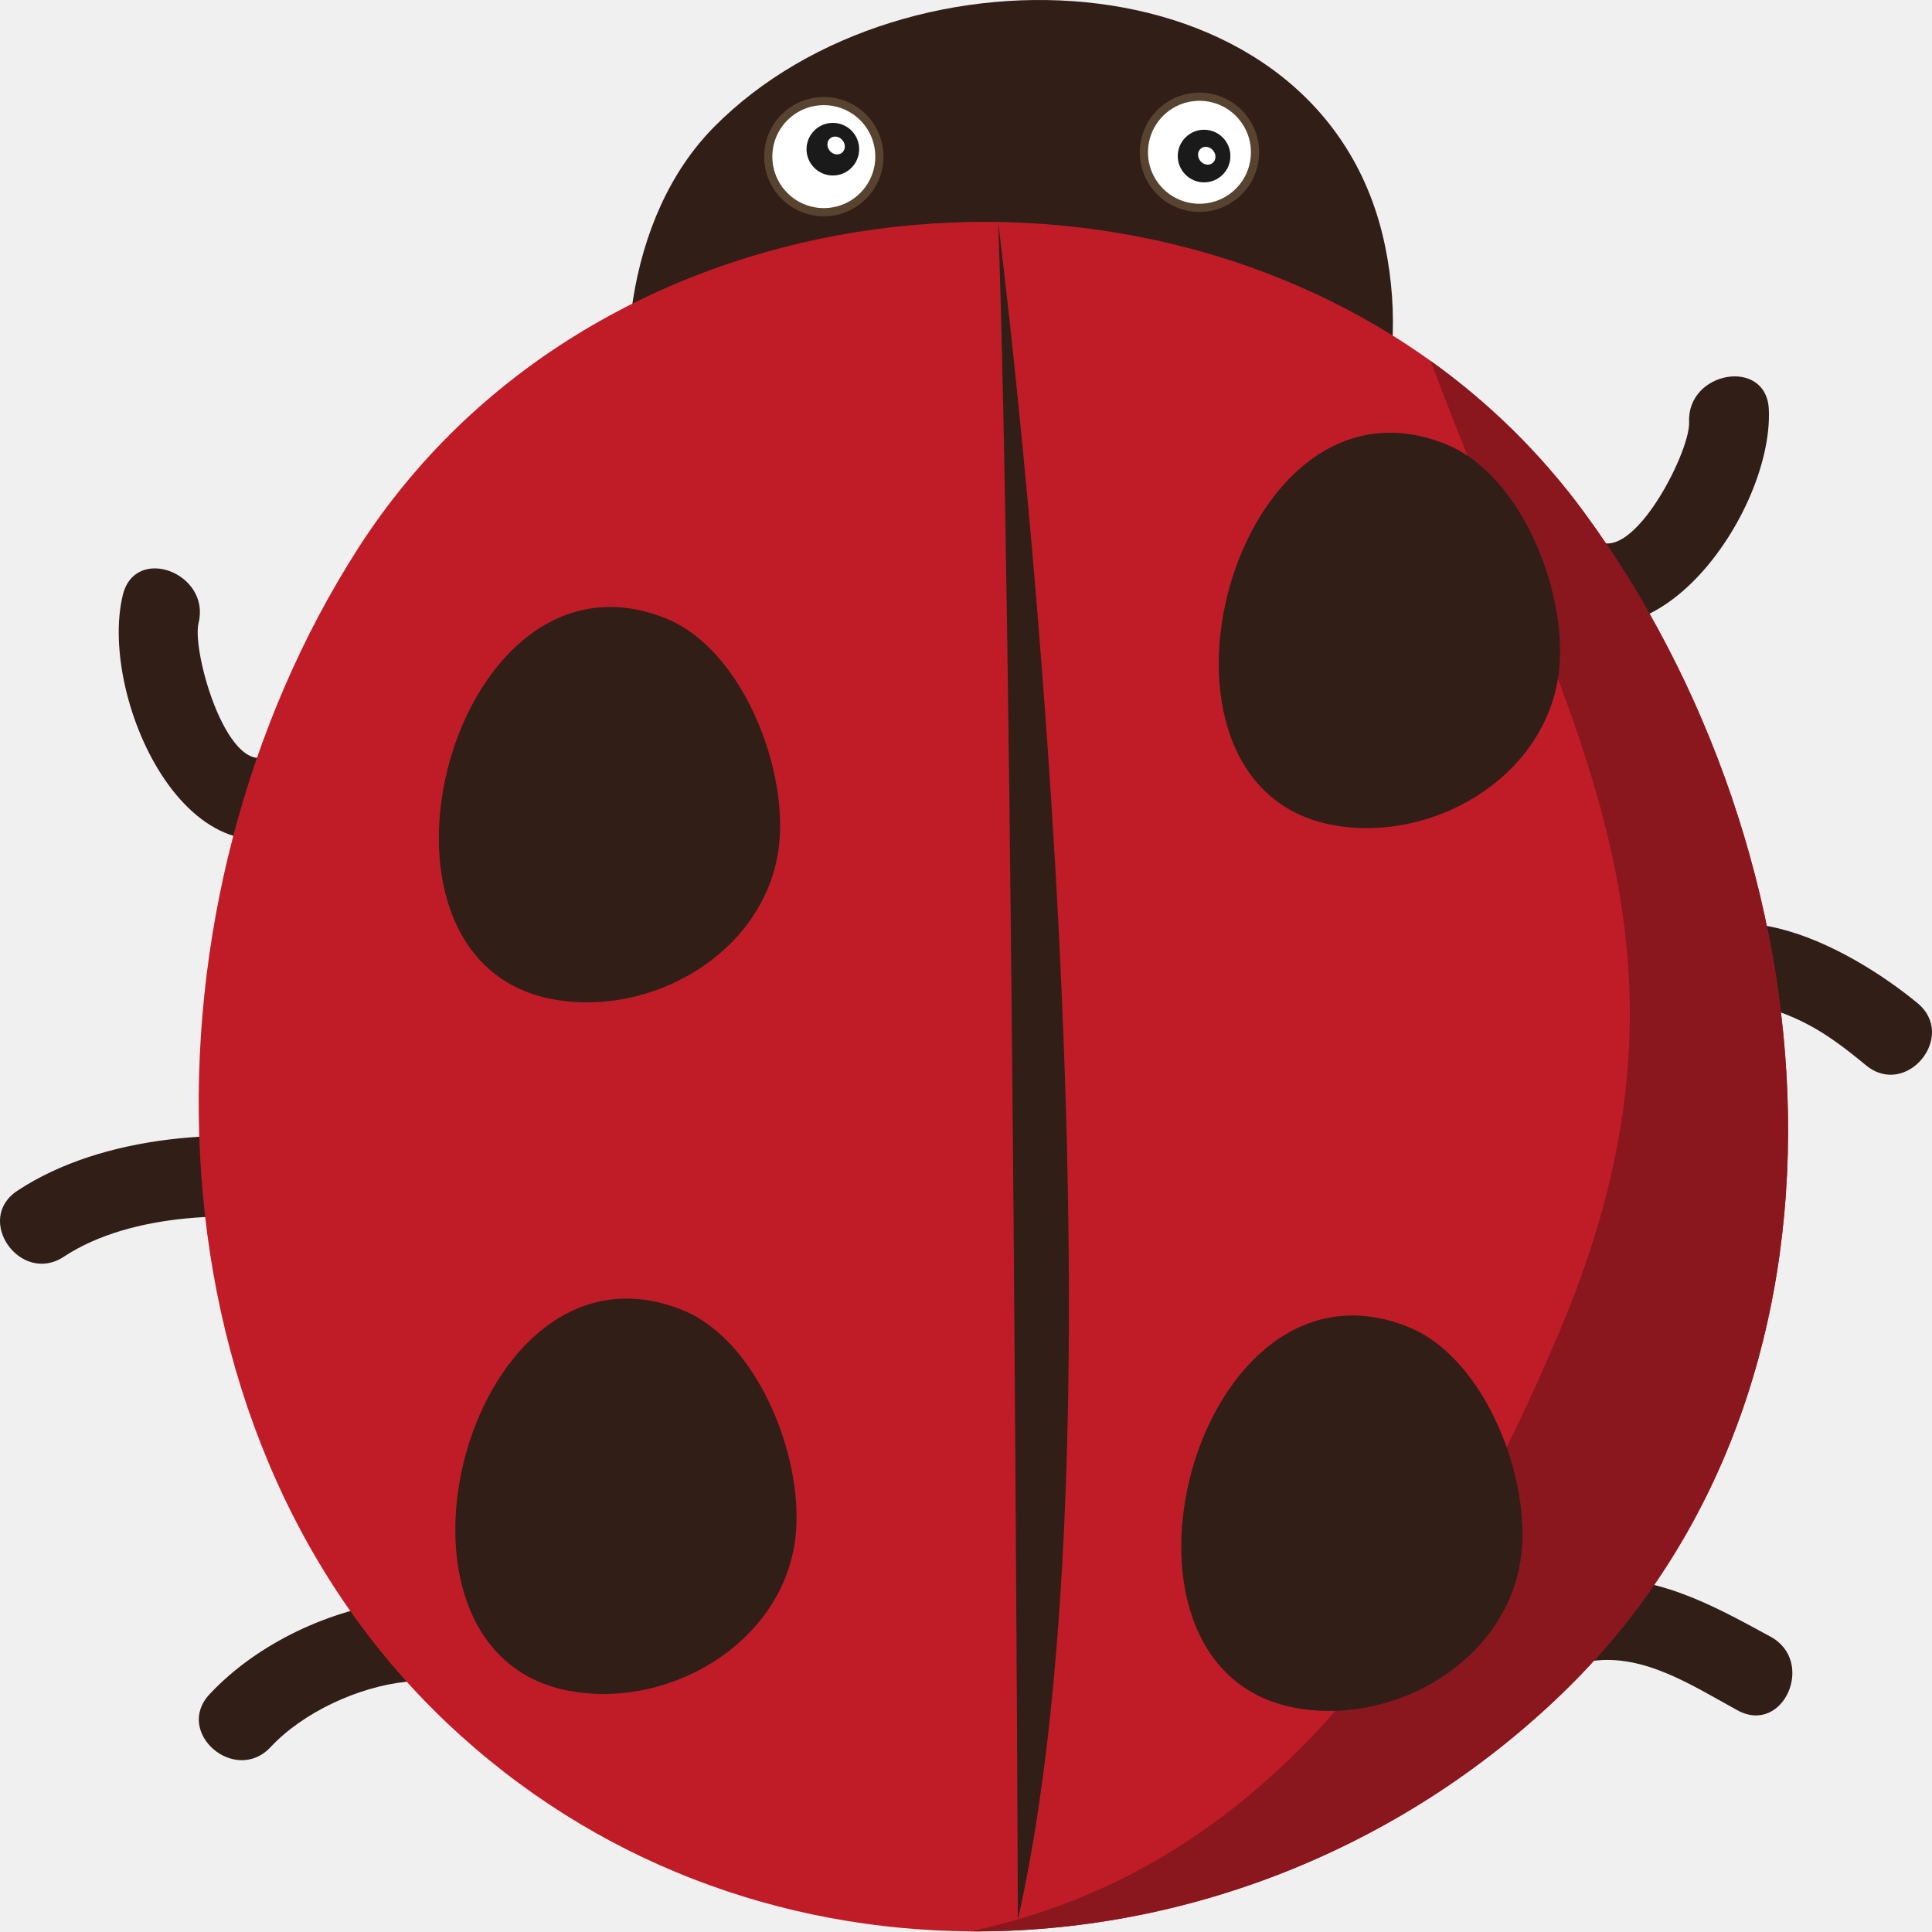
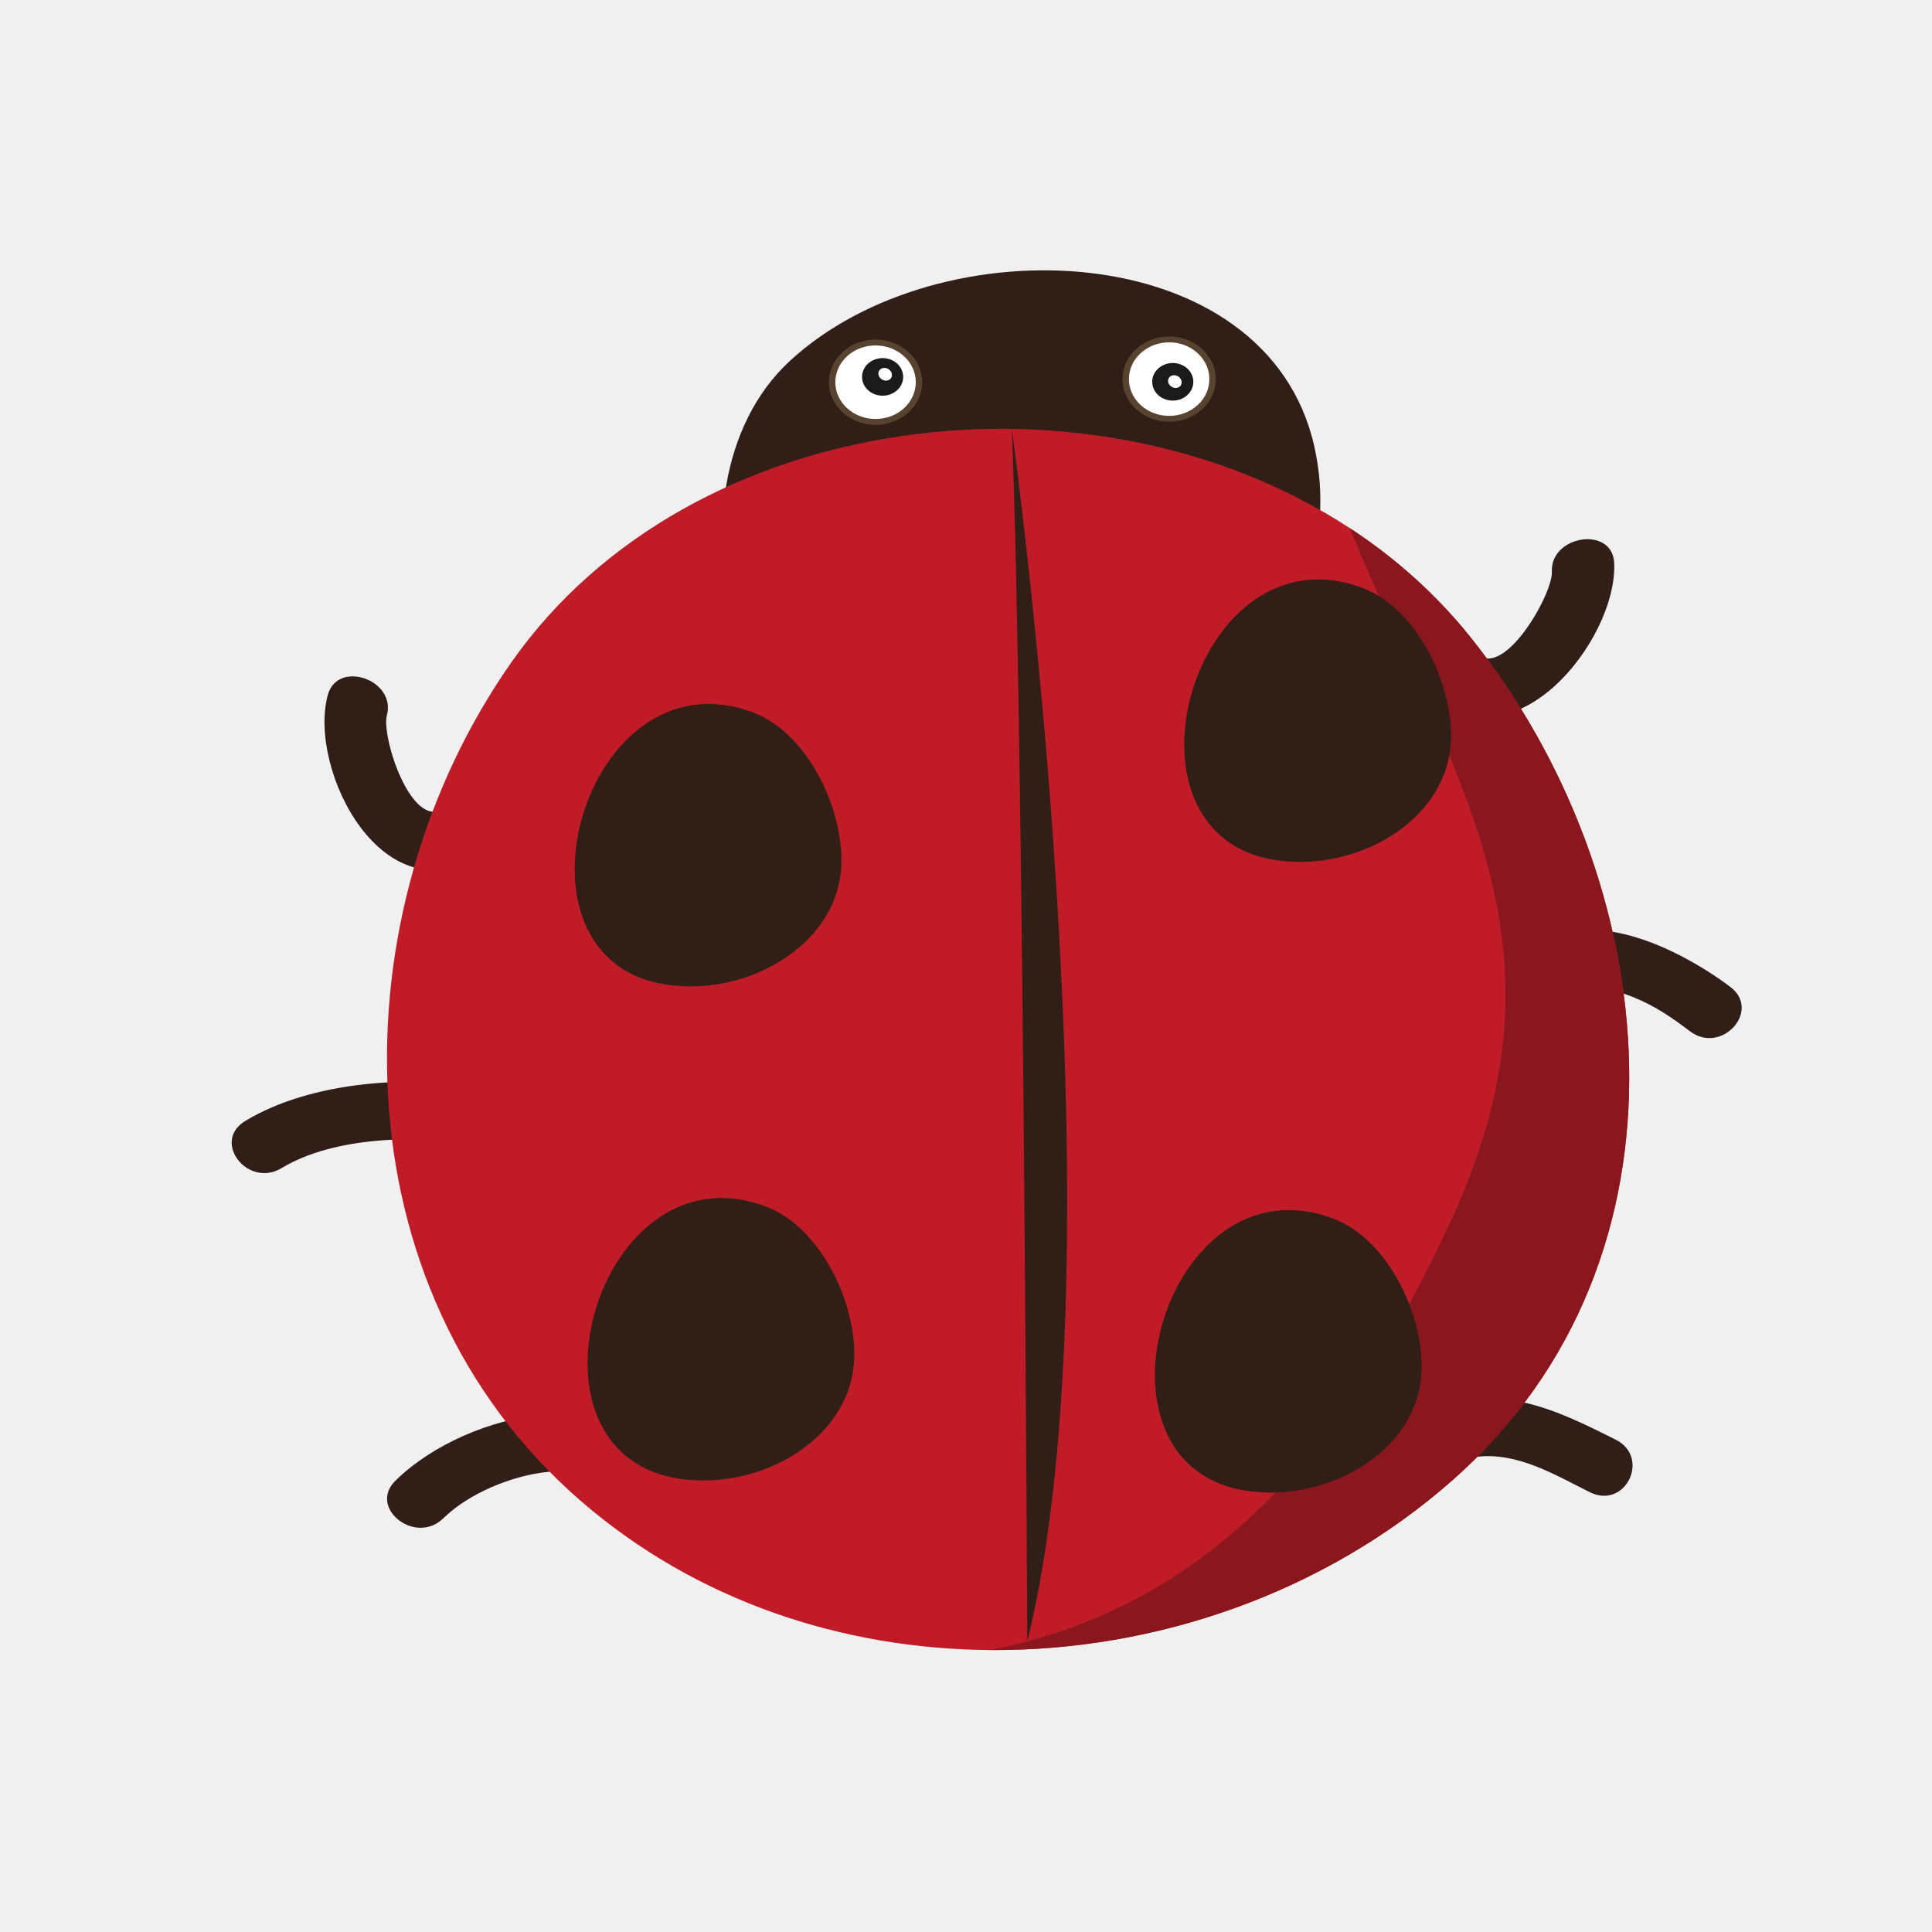
<svg xmlns="http://www.w3.org/2000/svg" width="62.406mm" height="62.386mm" viewBox="0 0 62.406 62.386" version="1.1" id="svg289">
  <defs id="defs283" />
  <g id="layer1" transform="translate(-52.39146,-52.44371)">
-     <path id="path2" d="M 97.134,60.405 C 98.902,69.029 91.047,76.876 82.134,76.799 73.16,76.721 69.769,62.305 75.453,56.548 81.644,50.279 95.186,50.908 97.134,60.405" style="fill:#301e17;fill-opacity:1;fill-rule:nonzero;stroke:none;stroke-width:0.353" />
-     <path id="path4" d="m 62.637,92.001 c -2.495,-0.479 -5.995,-0.408 -8.183,1.036 -1.398,0.923 -2.907,-1.204 -1.5,-2.132 2.764,-1.825 6.917,-2.09 10.097,-1.48 1.652,0.317 1.237,2.892 -0.414,2.576" style="fill:#301e17;fill-opacity:1;fill-rule:nonzero;stroke:none;stroke-width:0.353" />
-     <path id="path6" d="m 108.519,107.691 c -1.428,-0.776 -2.997,-1.831 -4.696,-1.596 -1.667,0.232 -1.913,-2.364 -0.251,-2.594 2.192,-0.306 4.153,0.8 6.009,1.809 1.47,0.799 0.415,3.185 -1.062,2.381" style="fill:#301e17;fill-opacity:1;fill-rule:nonzero;stroke:none;stroke-width:0.353" />
-     <path id="path8" d="m 61.133,108.876 c 1.055,-1.13 2.844,-1.948 4.371,-2.108 0.716,-0.075 1.247,-0.665 1.207,-1.393 -0.235,0.271 -0.47,0.542 -0.705,0.813 1.674,-0.147 1.49,-2.748 -0.186,-2.601 -1.188,0.104 -1.776,0.783 -1.71,1.974 0.402,-0.464 0.805,-0.929 1.207,-1.393 -2.228,0.234 -4.621,1.358 -6.156,3.001 -1.15,1.23 0.824,2.934 1.971,1.708" style="fill:#301e17;fill-opacity:1;fill-rule:nonzero;stroke:none;stroke-width:0.353" />
-     <path id="path10" d="m 112.669,86.857 c -0.751,-0.618 -1.427,-1.14 -2.322,-1.535 -0.436,-0.193 -2.001,-0.837 -2.344,-0.221 -0.811,1.46 -3.198,0.406 -2.381,-1.062 1.949,-3.504 6.478,-1.028 8.704,0.804 1.298,1.068 -0.359,3.081 -1.657,2.013" style="fill:#301e17;fill-opacity:1;fill-rule:nonzero;stroke:none;stroke-width:0.353" />
-     <path id="path12" d="m 106.952,66.081 c 0.044,0.984 -1.996,4.939 -3.149,3.668 -1.126,-1.24 -3.145,0.411 -2.013,1.657 3.48,3.834 7.894,-2.246 7.737,-5.739 -0.076,-1.683 -2.651,-1.243 -2.575,0.415" style="fill:#301e17;fill-opacity:1;fill-rule:nonzero;stroke:none;stroke-width:0.353" />
-     <path id="path12-1" d="m 58.805,72.565 c -0.233,0.957 1.008,5.231 2.385,4.205 1.343,-1 3.007,1.009 1.657,2.013 -4.153,3.093 -7.315,-3.723 -6.488,-7.121 0.399,-1.636 2.841,-0.71 2.447,0.902" style="fill:#301e17;fill-opacity:1;fill-rule:nonzero;stroke:none;stroke-width:0.353" />
-     <path id="path14" d="m 103.552,68.982 c 8.086,11.007 9.739,28.116 -0.731,38.192 -5.247,5.046 -12.2,7.709 -19.093,7.655 -6.09,-0.046 -12.136,-2.216 -16.902,-6.735 C 56.652,98.455 56.69,81.466 63.969,70.139 71.383,58.608 87.958,56.476 98.601,64.101 c 1.857,1.329 3.533,2.955 4.951,4.881" style="fill:#bf1c28;fill-opacity:1;fill-rule:nonzero;stroke:none;stroke-width:0.353" />
-     <path id="path16" d="m 103.552,68.982 c 8.086,11.007 9.739,28.116 -0.731,38.192 -5.247,5.046 -12.2,7.709 -19.093,7.655 9.339,-1.978 14.916,-9.573 19.072,-19.458 5.293,-12.574 0.084,-19.788 -4.199,-31.271 1.857,1.329 3.533,2.955 4.951,4.881" style="fill:#8a171e;fill-opacity:1;fill-rule:nonzero;stroke:none;stroke-width:0.353" />
-     <path id="path18" d="m 78.063,102.272 c 0.382,-2.533 -1.126,-6.489 -3.608,-7.503 -6.91,-2.823 -10.55,11.011 -3.678,12.291 3.185,0.595 6.787,-1.481 7.287,-4.788" style="fill:#301e17;fill-opacity:1;fill-rule:nonzero;stroke:none;stroke-width:0.353" />
-     <path id="path20" d="m 102.724,74.303 c 0.382,-2.533 -1.127,-6.49 -3.609,-7.502 -6.909,-2.824 -10.55,11.009 -3.678,12.291 3.185,0.593 6.788,-1.482 7.288,-4.789" style="fill:#301e17;fill-opacity:1;fill-rule:nonzero;stroke:none;stroke-width:0.353" />
-     <path id="path22" d="m 101.511,102.818 c 0.382,-2.533 -1.126,-6.489 -3.608,-7.503 -6.908,-2.823 -10.55,11.011 -3.678,12.293 3.185,0.593 6.788,-1.483 7.286,-4.79" style="fill:#301e17;fill-opacity:1;fill-rule:nonzero;stroke:none;stroke-width:0.353" />
-     <path id="path24" d="m 84.633,59.619 c 0,0 4.687,36.915 0.638,54.82 0,0 -0.16,-42.064 -0.638,-54.82" style="fill:#301e17;fill-opacity:1;fill-rule:nonzero;stroke:none;stroke-width:0.353" />
-     <path id="path18-4" d="m 77.531,79.932 c 0.382,-2.533 -1.126,-6.489 -3.608,-7.503 -6.91,-2.823 -10.55,11.011 -3.678,12.291 3.185,0.595 6.787,-1.481 7.287,-4.788" style="fill:#301e17;fill-opacity:1;fill-rule:nonzero;stroke:none;stroke-width:0.353" />
-     <circle style="fill:#ffffff;fill-opacity:1;stroke:#57432f;stroke-width:0.265;stroke-opacity:1" id="path353" cx="24.461" cy="94.602" r="1.795" transform="rotate(-39.45299)" />
-     <circle style="fill:#ffffff;fill-opacity:1;stroke:#57432f;stroke-width:0.265;stroke-opacity:1" id="path353-7" cx="33.919" cy="102.204" r="1.795" transform="rotate(-39.45299)" />
-     <circle style="fill:#1a1a1a;fill-opacity:1;stroke:none;stroke-width:0.265;stroke-opacity:1" id="path370" cx="24.839" cy="94.602" r="0.85" transform="rotate(-39.45299)" />
-     <circle style="fill:#1a1a1a;fill-opacity:1;stroke:none;stroke-width:0.265;stroke-opacity:1" id="path370-5" cx="33.957" cy="102.393" r="0.85" transform="rotate(-39.45299)" />
-     <ellipse style="fill:#ffffff;fill-opacity:1;stroke:none;stroke-width:0.036;stroke-opacity:1" id="path1194" cx="24.996" cy="94.577" rx="0.267" ry="0.301" transform="rotate(-39.45299)" />
-     <ellipse style="fill:#ffffff;fill-opacity:1;stroke:none;stroke-width:0.036;stroke-opacity:1" id="path1194-6" cx="34.03" cy="102.44" rx="0.267" ry="0.301" transform="rotate(-39.45299)" />
+     <g id="g852" transform="matrix(0.7815783,0,0,0.7143752,18.92698,23.71113)">
+       <path style="fill:#301e17;fill-opacity:1;fill-rule:nonzero;stroke:none;stroke-width:0.353" d="M 97.134,60.405 C 98.902,69.029 91.047,76.876 82.134,76.799 73.16,76.721 69.769,62.305 75.453,56.548 81.644,50.279 95.186,50.908 97.134,60.405" id="path2" />
+       <path style="fill:#301e17;fill-opacity:1;fill-rule:nonzero;stroke:none;stroke-width:0.353" d="m 62.637,92.001 c -2.495,-0.479 -5.995,-0.408 -8.183,1.036 -1.398,0.923 -2.907,-1.204 -1.5,-2.132 2.764,-1.825 6.917,-2.09 10.097,-1.48 1.652,0.317 1.237,2.892 -0.414,2.576" id="path4" />
+       <path style="fill:#301e17;fill-opacity:1;fill-rule:nonzero;stroke:none;stroke-width:0.353" d="m 108.519,107.691 c -1.428,-0.776 -2.997,-1.831 -4.696,-1.596 -1.667,0.232 -1.913,-2.364 -0.251,-2.594 2.192,-0.306 4.153,0.8 6.009,1.809 1.47,0.799 0.415,3.185 -1.062,2.381" id="path6" />
+       <path style="fill:#301e17;fill-opacity:1;fill-rule:nonzero;stroke:none;stroke-width:0.353" d="m 61.133,108.876 c 1.055,-1.13 2.844,-1.948 4.371,-2.108 0.716,-0.075 1.247,-0.665 1.207,-1.393 -0.235,0.271 -0.47,0.542 -0.705,0.813 1.674,-0.147 1.49,-2.748 -0.186,-2.601 -1.188,0.104 -1.776,0.783 -1.71,1.974 0.402,-0.464 0.805,-0.929 1.207,-1.393 -2.228,0.234 -4.621,1.358 -6.156,3.001 -1.15,1.23 0.824,2.934 1.971,1.708" id="path8" />
+       <path style="fill:#301e17;fill-opacity:1;fill-rule:nonzero;stroke:none;stroke-width:0.353" d="m 112.669,86.857 c -0.751,-0.618 -1.427,-1.14 -2.322,-1.535 -0.436,-0.193 -2.001,-0.837 -2.344,-0.221 -0.811,1.46 -3.198,0.406 -2.381,-1.062 1.949,-3.504 6.478,-1.028 8.704,0.804 1.298,1.068 -0.359,3.081 -1.657,2.013" id="path10" />
+       <path style="fill:#301e17;fill-opacity:1;fill-rule:nonzero;stroke:none;stroke-width:0.353" d="m 106.952,66.081 c 0.044,0.984 -1.996,4.939 -3.149,3.668 -1.126,-1.24 -3.145,0.411 -2.013,1.657 3.48,3.834 7.894,-2.246 7.737,-5.739 -0.076,-1.683 -2.651,-1.243 -2.575,0.415" id="path12" />
+       <path style="fill:#301e17;fill-opacity:1;fill-rule:nonzero;stroke:none;stroke-width:0.353" d="m 58.805,72.565 c -0.233,0.957 1.008,5.231 2.385,4.205 1.343,-1 3.007,1.009 1.657,2.013 -4.153,3.093 -7.315,-3.723 -6.488,-7.121 0.399,-1.636 2.841,-0.71 2.447,0.902" id="path12-1" />
+       <path style="fill:#bf1c28;fill-opacity:1;fill-rule:nonzero;stroke:none;stroke-width:0.353" d="m 103.552,68.982 c 8.086,11.007 9.739,28.116 -0.731,38.192 -5.247,5.046 -12.2,7.709 -19.093,7.655 -6.09,-0.046 -12.136,-2.216 -16.902,-6.735 C 56.652,98.455 56.69,81.466 63.969,70.139 71.383,58.608 87.958,56.476 98.601,64.101 c 1.857,1.329 3.533,2.955 4.951,4.881" id="path14" />
+       <path style="fill:#8a171e;fill-opacity:1;fill-rule:nonzero;stroke:none;stroke-width:0.353" d="m 103.552,68.982 c 8.086,11.007 9.739,28.116 -0.731,38.192 -5.247,5.046 -12.2,7.709 -19.093,7.655 9.339,-1.978 14.916,-9.573 19.072,-19.458 5.293,-12.574 0.084,-19.788 -4.199,-31.271 1.857,1.329 3.533,2.955 4.951,4.881" id="path16" />
+       <path style="fill:#301e17;fill-opacity:1;fill-rule:nonzero;stroke:none;stroke-width:0.353" d="m 78.063,102.272 c 0.382,-2.533 -1.126,-6.489 -3.608,-7.503 -6.91,-2.823 -10.55,11.011 -3.678,12.291 3.185,0.595 6.787,-1.481 7.287,-4.788" id="path18" />
+       <path style="fill:#301e17;fill-opacity:1;fill-rule:nonzero;stroke:none;stroke-width:0.353" d="m 102.724,74.303 c 0.382,-2.533 -1.127,-6.49 -3.609,-7.502 -6.909,-2.824 -10.55,11.009 -3.678,12.291 3.185,0.593 6.788,-1.482 7.288,-4.789" id="path20" />
+       <path style="fill:#301e17;fill-opacity:1;fill-rule:nonzero;stroke:none;stroke-width:0.353" d="m 101.511,102.818 c 0.382,-2.533 -1.126,-6.489 -3.608,-7.503 -6.908,-2.823 -10.55,11.011 -3.678,12.293 3.185,0.593 6.788,-1.483 7.286,-4.79" id="path22" />
+       <path style="fill:#301e17;fill-opacity:1;fill-rule:nonzero;stroke:none;stroke-width:0.353" d="m 84.633,59.619 c 0,0 4.687,36.915 0.638,54.82 0,0 -0.16,-42.064 -0.638,-54.82" id="path24" />
+       <path style="fill:#301e17;fill-opacity:1;fill-rule:nonzero;stroke:none;stroke-width:0.353" d="m 77.531,79.932 c 0.382,-2.533 -1.126,-6.489 -3.608,-7.503 -6.91,-2.823 -10.55,11.011 -3.678,12.291 3.185,0.595 6.787,-1.481 7.287,-4.788" id="path18-4" />
+       <circle transform="rotate(-39.45299)" r="1.795" cy="94.602" cx="24.461" id="path353" style="fill:#ffffff;fill-opacity:1;stroke:#57432f;stroke-width:0.265;stroke-opacity:1" />
+       <circle transform="rotate(-39.45299)" r="1.795" cy="102.204" cx="33.919" id="path353-7" style="fill:#ffffff;fill-opacity:1;stroke:#57432f;stroke-width:0.265;stroke-opacity:1" />
+       <circle transform="rotate(-39.45299)" r="0.85" cy="94.602" cx="24.839" id="path370" style="fill:#1a1a1a;fill-opacity:1;stroke:none;stroke-width:0.265;stroke-opacity:1" />
+       <circle transform="rotate(-39.45299)" r="0.85" cy="102.393" cx="33.957" id="path370-5" style="fill:#1a1a1a;fill-opacity:1;stroke:none;stroke-width:0.265;stroke-opacity:1" />
+       <ellipse transform="rotate(-39.45299)" ry="0.301" rx="0.267" cy="94.577" cx="24.996" id="path1194" style="fill:#ffffff;fill-opacity:1;stroke:none;stroke-width:0.036;stroke-opacity:1" />
+       <ellipse transform="rotate(-39.45299)" ry="0.301" rx="0.267" cy="102.44" cx="34.03" id="path1194-6" style="fill:#ffffff;fill-opacity:1;stroke:none;stroke-width:0.036;stroke-opacity:1" />
+     </g>
  </g>
</svg>
